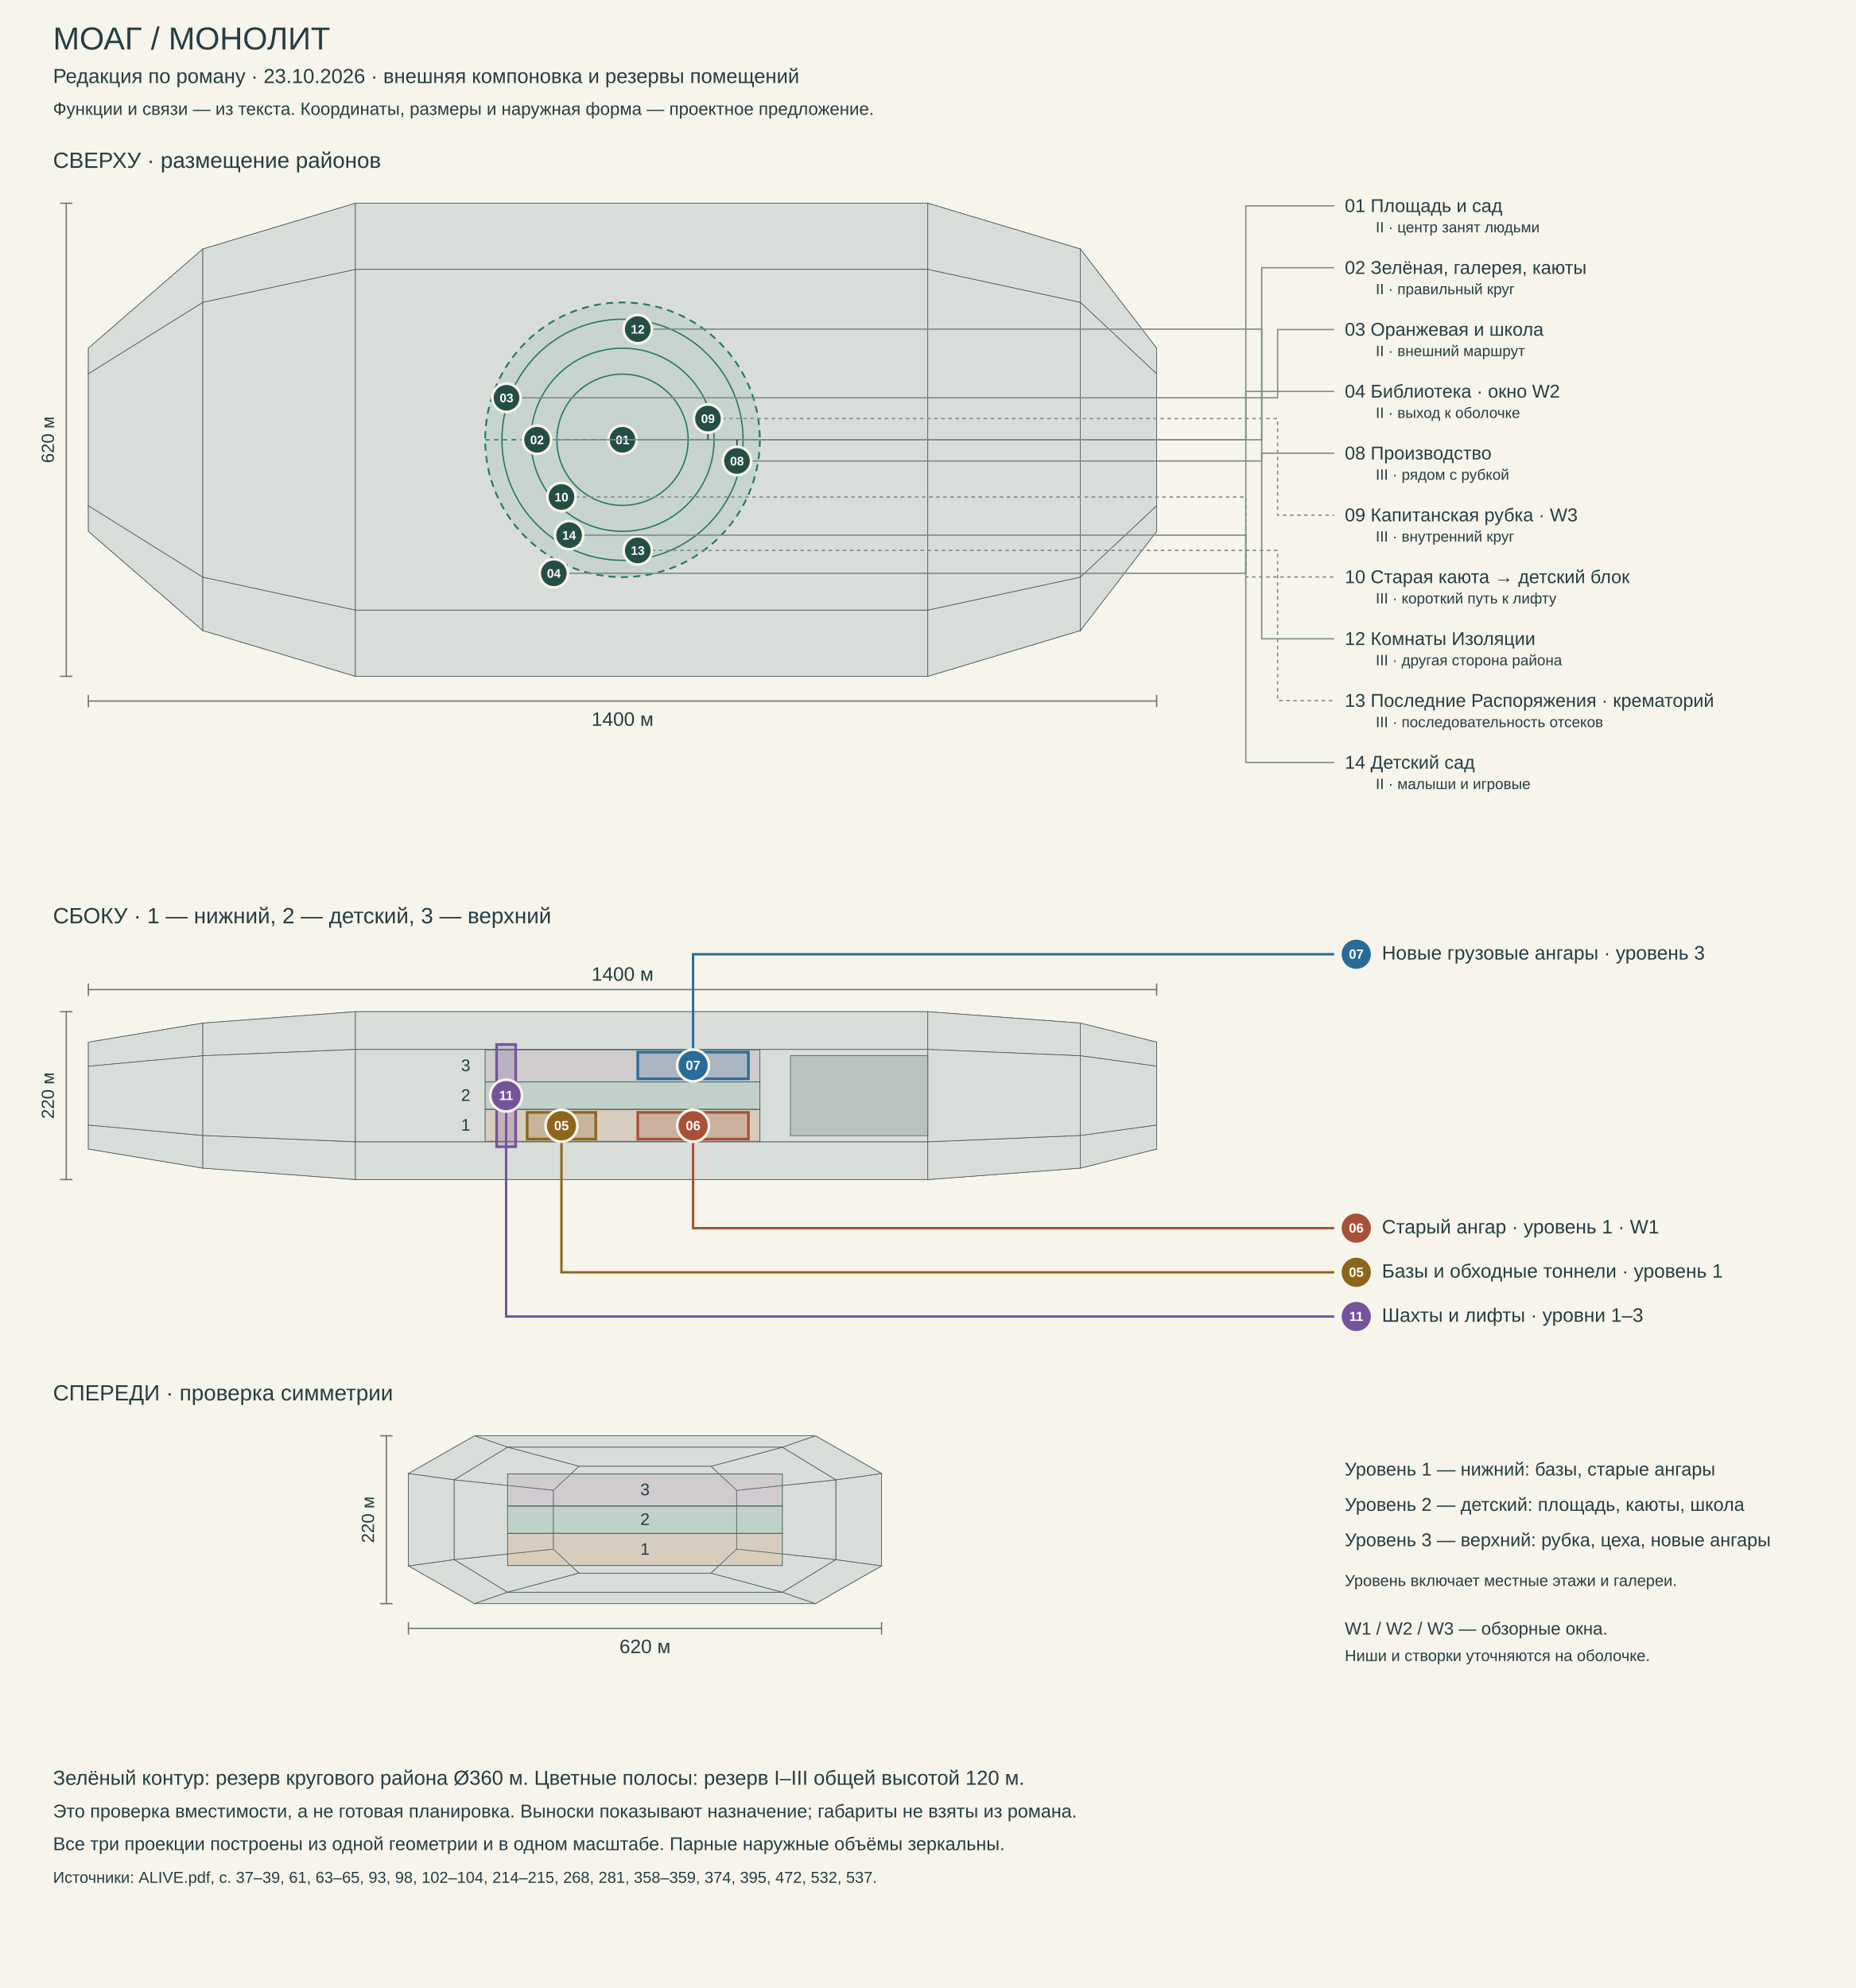
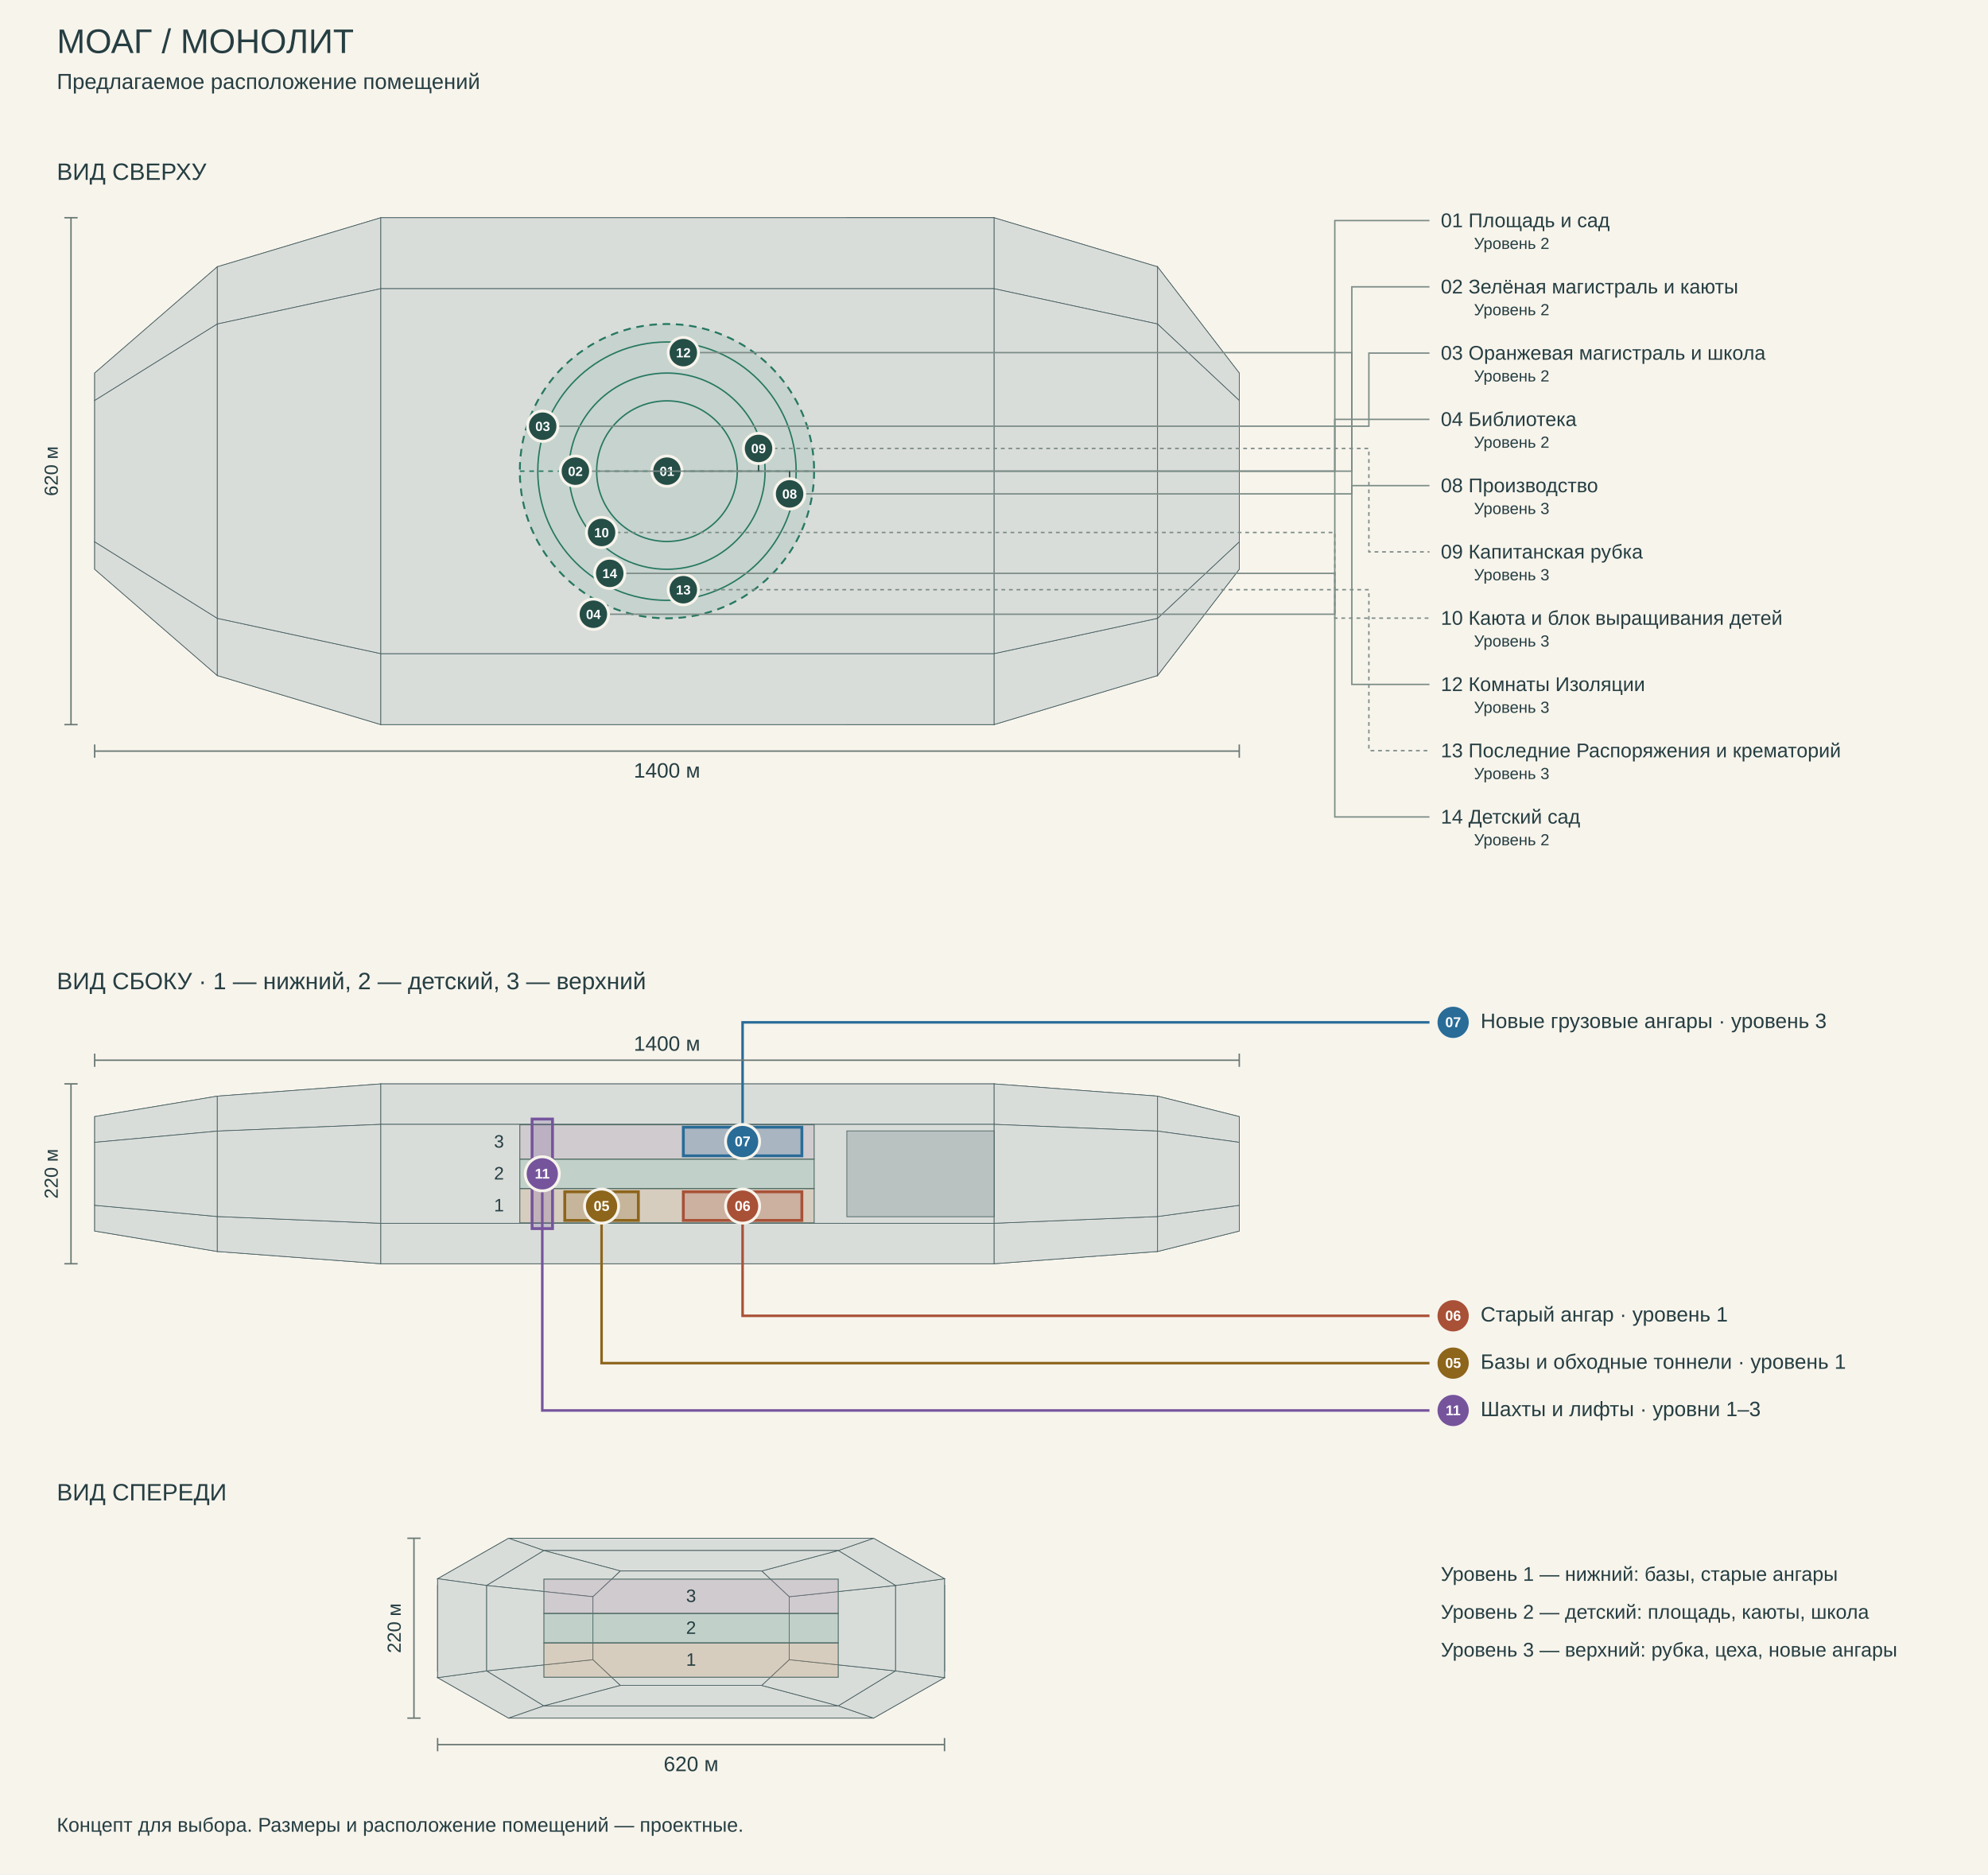
- <svg xmlns="http://www.w3.org/2000/svg" width="2100" height="2250" viewBox="0 0 2100 2250">
-   <rect width="2100" height="2250" fill="#f7f4ec" />
+ <svg xmlns="http://www.w3.org/2000/svg" width="2100" height="1980" viewBox="0 0 2100 1980">
+   <rect width="2100" height="1980" fill="#f7f4ec" />
  <style>text{font-family:Arial,sans-serif;fill:#263e42} .num{font-weight:bold}</style>
  <text x="60" y="56" font-size="36">МОАГ / МОНОЛИТ</text>
-   <text x="60" y="94" font-size="23">Редакция по роману · 23.10.2026 · внешняя компоновка и резервы помещений</text>
-   <text x="60" y="130" font-size="20">Функции и связи — из текста. Координаты, размеры и наружная форма — проектное предложение.</text>
-   <text x="60" y="190.0" font-size="25">СВЕРХУ · размещение районов</text>
+   <text x="60" y="94" font-size="23">Предлагаемое расположение помещений</text>
+   <text x="60" y="190.0" font-size="25">ВИД СВЕРХУ</text>
  <polygon points="402.27,690.49 402.27,304.96 1050.00,304.96 1050.00,690.49" fill="#d9ddda" stroke="#496061" stroke-width=".75" />
  <polygon points="229.55,653.18 229.55,342.27 402.27,304.96 402.27,690.49" fill="#d9ddda" stroke="#496061" stroke-width=".75" />
  <polygon points="1050.00,690.49 1050.00,304.96 1222.73,342.27 1222.73,653.18" fill="#d9ddda" stroke="#496061" stroke-width=".75" />
  <polygon points="402.27,765.45 402.27,690.49 1050.00,690.49 1050.00,765.45" fill="#d9ddda" stroke="#496061" stroke-width=".75" />
  <polygon points="402.27,304.96 402.27,230.00 1050.00,230.00 1050.00,304.96" fill="#d9ddda" stroke="#496061" stroke-width=".75" />
  <polygon points="100.00,572.35 100.00,423.11 229.55,342.27 229.55,653.18" fill="#d9ddda" stroke="#496061" stroke-width=".75" />
  <polygon points="1222.73,653.18 1222.73,342.27 1309.09,423.11 1309.09,572.35" fill="#d9ddda" stroke="#496061" stroke-width=".75" />
  <polygon points="229.55,713.64 229.55,653.18 402.27,690.49 402.27,765.45" fill="#d9ddda" stroke="#496061" stroke-width=".75" />
  <polygon points="229.55,342.27 229.55,281.82 402.27,230.00 402.27,304.96" fill="#d9ddda" stroke="#496061" stroke-width=".75" />
  <polygon points="1050.00,765.45 1050.00,690.49 1222.73,653.18 1222.73,713.64" fill="#d9ddda" stroke="#496061" stroke-width=".75" />
  <polygon points="1050.00,304.96 1050.00,230.00 1222.73,281.82 1222.73,342.27" fill="#d9ddda" stroke="#496061" stroke-width=".75" />
  <polygon points="100.00,601.36 100.00,572.35 229.55,653.18 229.55,713.64" fill="#d9ddda" stroke="#496061" stroke-width=".75" />
  <polygon points="100.00,423.11 100.00,394.09 229.55,281.82 229.55,342.27" fill="#d9ddda" stroke="#496061" stroke-width=".75" />
  <polygon points="1222.73,713.64 1222.73,653.18 1309.09,572.35 1309.09,601.36" fill="#d9ddda" stroke="#496061" stroke-width=".75" />
  <polygon points="1222.73,342.27 1222.73,281.82 1309.09,394.09 1309.09,423.11" fill="#d9ddda" stroke="#496061" stroke-width=".75" />
  <polygon points="894.55,765.45 1050.00,765.45 1050.00,758.55 894.55,758.55" fill="#b9c2c0" stroke="#496061" stroke-width=".75" />
  <polygon points="894.55,236.91 1050.00,236.91 1050.00,230.00 894.55,230.00" fill="#b9c2c0" stroke="#496061" stroke-width=".75" />
  <polygon points="894.55,765.45 894.55,758.55 1050.00,758.55 1050.00,765.45" fill="#b9c2c0" stroke="#496061" stroke-width=".75" />
  <polygon points="894.55,236.91 894.55,230.00 1050.00,230.00 1050.00,236.91" fill="#b9c2c0" stroke="#496061" stroke-width=".75" />
  <polygon points="100.00,394.09 100.00,423.11 229.55,342.27 229.55,281.82" fill="#d9ddda" stroke="#496061" stroke-width=".75" />
  <polygon points="100.00,572.35 100.00,601.36 229.55,713.64 229.55,653.18" fill="#d9ddda" stroke="#496061" stroke-width=".75" />
  <polygon points="1222.73,281.82 1222.73,342.27 1309.09,423.11 1309.09,394.09" fill="#d9ddda" stroke="#496061" stroke-width=".75" />
  <polygon points="1222.73,653.18 1222.73,713.64 1309.09,601.36 1309.09,572.35" fill="#d9ddda" stroke="#496061" stroke-width=".75" />
  <polygon points="229.55,281.82 229.55,342.27 402.27,304.96 402.27,230.00" fill="#d9ddda" stroke="#496061" stroke-width=".75" />
  <polygon points="229.55,653.18 229.55,713.64 402.27,765.45 402.27,690.49" fill="#d9ddda" stroke="#496061" stroke-width=".75" />
  <polygon points="1050.00,230.00 1050.00,304.96 1222.73,342.27 1222.73,281.82" fill="#d9ddda" stroke="#496061" stroke-width=".75" />
  <polygon points="1050.00,690.49 1050.00,765.45 1222.73,713.64 1222.73,653.18" fill="#d9ddda" stroke="#496061" stroke-width=".75" />
  <polygon points="100.00,423.11 100.00,572.35 229.55,653.18 229.55,342.27" fill="#d9ddda" stroke="#496061" stroke-width=".75" />
  <polygon points="1222.73,342.27 1222.73,653.18 1309.09,572.35 1309.09,423.11" fill="#d9ddda" stroke="#496061" stroke-width=".75" />
  <polygon points="402.27,230.00 402.27,304.96 1050.00,304.96 1050.00,230.00" fill="#d9ddda" stroke="#496061" stroke-width=".75" />
  <polygon points="402.27,690.49 402.27,765.45 1050.00,765.45 1050.00,690.49" fill="#d9ddda" stroke="#496061" stroke-width=".75" />
  <polygon points="229.55,342.27 229.55,653.18 402.27,690.49 402.27,304.96" fill="#d9ddda" stroke="#496061" stroke-width=".75" />
  <polygon points="1050.00,304.96 1050.00,690.49 1222.73,653.18 1222.73,342.27" fill="#d9ddda" stroke="#496061" stroke-width=".75" />
  <polygon points="402.27,304.96 402.27,690.49 1050.00,690.49 1050.00,304.96" fill="#d9ddda" stroke="#496061" stroke-width=".75" />
  <circle cx="704.545" cy="497.727" r="155.455" fill="#68a18e" fill-opacity=".16" stroke="#267861" stroke-width="2" stroke-dasharray="8 6" />
  <circle cx="704.545" cy="497.727" r="74.273" fill="none" stroke="#267861" stroke-width="1.5" />
  <circle cx="704.545" cy="497.727" r="103.636" fill="none" stroke="#267861" stroke-width="1.5" />
  <circle cx="704.545" cy="497.727" r="136.455" fill="none" stroke="#267861" stroke-width="1.5" />
  <polyline points="549.09,497.73 860.00,497.73" fill="none" stroke="#267861" stroke-width="1.5" stroke-dasharray="5 5" />
  <polyline points="704.55,497.73 1410.00,497.73 1410.00,233.00 1510.00,233.00" fill="none" stroke="#7c8c87" stroke-width="1.5" />
  <circle cx="704.545" cy="497.727" r="16" fill="#254e47" stroke="#f7f4ec" stroke-width="3" />
  <text x="704.545" y="502.727" font-size="14" text-anchor="middle" class="num" style="fill:white">01</text>
  <text x="1522" y="240" font-size="21">01  Площадь и сад</text>
-   <text x="1557" y="263" font-size="17">II · центр занят людьми</text>
+   <text x="1557" y="263" font-size="17">Уровень 2</text>
  <polyline points="607.82,497.73 1428.00,497.73 1428.00,303.00 1510.00,303.00" fill="none" stroke="#7c8c87" stroke-width="1.5" />
  <circle cx="607.818" cy="497.727" r="16" fill="#254e47" stroke="#f7f4ec" stroke-width="3" />
  <text x="607.818" y="502.727" font-size="14" text-anchor="middle" class="num" style="fill:white">02</text>
-   <text x="1522" y="310" font-size="21">02  Зелёная, галерея, каюты</text>
-   <text x="1557" y="333" font-size="17">II · правильный круг</text>
+   <text x="1522" y="310" font-size="21">02  Зелёная магистраль и каюты</text>
+   <text x="1557" y="333" font-size="17">Уровень 2</text>
  <polyline points="573.27,450.23 1446.00,450.23 1446.00,373.00 1510.00,373.00" fill="none" stroke="#7c8c87" stroke-width="1.5" />
  <circle cx="573.273" cy="450.227" r="16" fill="#254e47" stroke="#f7f4ec" stroke-width="3" />
  <text x="573.273" y="455.227" font-size="14" text-anchor="middle" class="num" style="fill:white">03</text>
-   <text x="1522" y="380" font-size="21">03  Оранжевая и школа</text>
-   <text x="1557" y="403" font-size="17">II · внешний маршрут</text>
+   <text x="1522" y="380" font-size="21">03  Оранжевая магистраль и школа</text>
+   <text x="1557" y="403" font-size="17">Уровень 2</text>
  <polyline points="626.82,648.86 1410.00,648.86 1410.00,443.00 1510.00,443.00" fill="none" stroke="#7c8c87" stroke-width="1.5" />
  <circle cx="626.818" cy="648.864" r="16" fill="#254e47" stroke="#f7f4ec" stroke-width="3" />
  <text x="626.818" y="653.864" font-size="14" text-anchor="middle" class="num" style="fill:white">04</text>
-   <text x="1522" y="450" font-size="21">04  Библиотека · окно W2</text>
-   <text x="1557" y="473" font-size="17">II · выход к оболочке</text>
+   <text x="1522" y="450" font-size="21">04  Библиотека</text>
+   <text x="1557" y="473" font-size="17">Уровень 2</text>
  <polyline points="834.09,497.73 834.09,521.73" fill="none" stroke="#254e47" stroke-width="1.5" />
  <polyline points="834.09,521.73 1428.00,521.73 1428.00,513.00 1510.00,513.00" fill="none" stroke="#7c8c87" stroke-width="1.5" />
  <circle cx="834.091" cy="521.727" r="16" fill="#254e47" stroke="#f7f4ec" stroke-width="3" />
  <text x="834.091" y="526.727" font-size="14" text-anchor="middle" class="num" style="fill:white">08</text>
  <text x="1522" y="520" font-size="21">08  Производство</text>
-   <text x="1557" y="543" font-size="17">III · рядом с рубкой</text>
+   <text x="1557" y="543" font-size="17">Уровень 3</text>
  <polyline points="801.27,497.73 801.27,473.73" fill="none" stroke="#254e47" stroke-width="1.5" />
  <polyline points="801.27,473.73 1446.00,473.73 1446.00,583.00 1510.00,583.00" fill="none" stroke="#7c8c87" stroke-width="1.5" stroke-dasharray="4 4" />
  <circle cx="801.273" cy="473.727" r="16" fill="#254e47" stroke="#f7f4ec" stroke-width="3" />
  <text x="801.273" y="478.727" font-size="14" text-anchor="middle" class="num" style="fill:white">09</text>
-   <text x="1522" y="590" font-size="21">09  Капитанская рубка · W3</text>
-   <text x="1557" y="613" font-size="17">III · внутренний круг</text>
+   <text x="1522" y="590" font-size="21">09  Капитанская рубка</text>
+   <text x="1557" y="613" font-size="17">Уровень 3</text>
  <polyline points="635.45,562.50 1410.00,562.50 1410.00,653.00 1510.00,653.00" fill="none" stroke="#7c8c87" stroke-width="1.5" stroke-dasharray="4 4" />
  <circle cx="635.455" cy="562.5" r="16" fill="#254e47" stroke="#f7f4ec" stroke-width="3" />
  <text x="635.455" y="567.5" font-size="14" text-anchor="middle" class="num" style="fill:white">10</text>
-   <text x="1522" y="660" font-size="21">10  Старая каюта → детский блок</text>
-   <text x="1557" y="683" font-size="17">III · короткий путь к лифту</text>
+   <text x="1522" y="660" font-size="21">10  Каюта и блок выращивания детей</text>
+   <text x="1557" y="683" font-size="17">Уровень 3</text>
  <polyline points="721.82,372.50 1428.00,372.50 1428.00,723.00 1510.00,723.00" fill="none" stroke="#7c8c87" stroke-width="1.5" />
  <circle cx="721.818" cy="372.5" r="16" fill="#254e47" stroke="#f7f4ec" stroke-width="3" />
  <text x="721.818" y="377.5" font-size="14" text-anchor="middle" class="num" style="fill:white">12</text>
  <text x="1522" y="730" font-size="21">12  Комнаты Изоляции</text>
-   <text x="1557" y="753" font-size="17">III · другая сторона района</text>
+   <text x="1557" y="753" font-size="17">Уровень 3</text>
  <polyline points="721.82,622.95 1446.00,622.95 1446.00,793.00 1510.00,793.00" fill="none" stroke="#7c8c87" stroke-width="1.5" stroke-dasharray="4 4" />
  <circle cx="721.818" cy="622.955" r="16" fill="#254e47" stroke="#f7f4ec" stroke-width="3" />
  <text x="721.818" y="627.955" font-size="14" text-anchor="middle" class="num" style="fill:white">13</text>
-   <text x="1522" y="800" font-size="21">13  Последние Распоряжения · крематорий</text>
-   <text x="1557" y="823" font-size="17">III · последовательность отсеков</text>
+   <text x="1522" y="800" font-size="21">13  Последние Распоряжения и крематорий</text>
+   <text x="1557" y="823" font-size="17">Уровень 3</text>
  <polyline points="644.09,605.68 1410.00,605.68 1410.00,863.00 1510.00,863.00" fill="none" stroke="#7c8c87" stroke-width="1.5" />
  <circle cx="644.091" cy="605.682" r="16" fill="#254e47" stroke="#f7f4ec" stroke-width="3" />
  <text x="644.091" y="610.682" font-size="14" text-anchor="middle" class="num" style="fill:white">14</text>
  <text x="1522" y="870" font-size="21">14  Детский сад</text>
-   <text x="1557" y="893" font-size="17">II · малыши и игровые</text>
+   <text x="1557" y="893" font-size="17">Уровень 2</text>
  <polyline points="100.00,786.45 100.00,800.45" fill="none" stroke="#687773" stroke-width="1.5" />
  <polyline points="1309.09,786.45 1309.09,800.45" fill="none" stroke="#687773" stroke-width="1.5" />
  <polyline points="100.00,793.45 1309.09,793.45" fill="none" stroke="#687773" stroke-width="1.5" />
  <text x="704.545" y="821.455" font-size="22" text-anchor="middle">1400 м</text>
  <polyline points="75.00,230.00 75.00,765.45" fill="none" stroke="#687773" stroke-width="1.5" />
  <polyline points="68.00,230.00 82.00,230.00" fill="none" stroke="#687773" stroke-width="1.5" />
  <polyline points="68.00,765.45 82.00,765.45" fill="none" stroke="#687773" stroke-width="1.5" />
  <text x="61" y="497.727" font-size="20" text-anchor="middle" transform="rotate(-90 61 497.7273)">620 м</text>
-   <text x="60" y="1045.0" font-size="25">СБОКУ · 1 — нижний, 2 — детский, 3 — верхний</text>
+   <text x="60" y="1045.0" font-size="25">ВИД СБОКУ · 1 — нижний, 2 — детский, 3 — верхний</text>
  <polygon points="402.27,1292.25 402.27,1187.75 1050.00,1187.75 1050.00,1292.25" fill="#d9ddda" stroke="#496061" stroke-width=".75" />
  <polygon points="894.55,1285.34 1050.00,1285.34 1050.00,1194.66 894.55,1194.66" fill="#b9c2c0" stroke="#496061" stroke-width=".75" />
  <polygon points="894.55,1285.34 894.55,1194.66 1050.00,1194.66 1050.00,1285.34" fill="#b9c2c0" stroke="#496061" stroke-width=".75" />
  <polygon points="229.55,1285.12 229.55,1194.88 402.27,1187.75 402.27,1292.25" fill="#d9ddda" stroke="#496061" stroke-width=".75" />
  <polygon points="1050.00,1292.25 1050.00,1187.75 1222.73,1194.88 1222.73,1285.12" fill="#d9ddda" stroke="#496061" stroke-width=".75" />
  <polygon points="402.27,1335.00 402.27,1292.25 1050.00,1292.25 1050.00,1335.00" fill="#d9ddda" stroke="#496061" stroke-width=".75" />
  <polygon points="402.27,1187.75 402.27,1145.00 1050.00,1145.00 1050.00,1187.75" fill="#d9ddda" stroke="#496061" stroke-width=".75" />
  <polygon points="229.55,1322.05 229.55,1285.12 402.27,1292.25 402.27,1335.00" fill="#d9ddda" stroke="#496061" stroke-width=".75" />
  <polygon points="229.55,1194.88 229.55,1157.95 402.27,1145.00 402.27,1187.75" fill="#d9ddda" stroke="#496061" stroke-width=".75" />
  <polygon points="1050.00,1335.00 1050.00,1292.25 1222.73,1285.12 1222.73,1322.05" fill="#d9ddda" stroke="#496061" stroke-width=".75" />
  <polygon points="1050.00,1187.75 1050.00,1145.00 1222.73,1157.95 1222.73,1194.88" fill="#d9ddda" stroke="#496061" stroke-width=".75" />
  <polygon points="100.00,1273.25 100.00,1206.75 229.55,1194.88 229.55,1285.12" fill="#d9ddda" stroke="#496061" stroke-width=".75" />
  <polygon points="1222.73,1285.12 1222.73,1194.88 1309.09,1206.75 1309.09,1273.25" fill="#d9ddda" stroke="#496061" stroke-width=".75" />
  <polygon points="100.00,1300.45 100.00,1273.25 229.55,1285.12 229.55,1322.05" fill="#d9ddda" stroke="#496061" stroke-width=".75" />
  <polygon points="100.00,1206.75 100.00,1179.55 229.55,1157.95 229.55,1194.88" fill="#d9ddda" stroke="#496061" stroke-width=".75" />
  <polygon points="1222.73,1322.05 1222.73,1285.12 1309.09,1273.25 1309.09,1300.45" fill="#d9ddda" stroke="#496061" stroke-width=".75" />
  <polygon points="1222.73,1194.88 1222.73,1157.95 1309.09,1179.55 1309.09,1206.75" fill="#d9ddda" stroke="#496061" stroke-width=".75" />
  <polygon points="100.00,1273.25 100.00,1300.45 229.55,1322.05 229.55,1285.12" fill="#d9ddda" stroke="#496061" stroke-width=".75" />
  <polygon points="100.00,1179.55 100.00,1206.75 229.55,1194.88 229.55,1157.95" fill="#d9ddda" stroke="#496061" stroke-width=".75" />
  <polygon points="1222.73,1285.12 1222.73,1322.05 1309.09,1300.45 1309.09,1273.25" fill="#d9ddda" stroke="#496061" stroke-width=".75" />
  <polygon points="1222.73,1157.95 1222.73,1194.88 1309.09,1206.75 1309.09,1179.55" fill="#d9ddda" stroke="#496061" stroke-width=".75" />
  <polygon points="100.00,1206.75 100.00,1273.25 229.55,1285.12 229.55,1194.88" fill="#d9ddda" stroke="#496061" stroke-width=".75" />
  <polygon points="1222.73,1194.88 1222.73,1285.12 1309.09,1273.25 1309.09,1206.75" fill="#d9ddda" stroke="#496061" stroke-width=".75" />
  <polygon points="229.55,1285.12 229.55,1322.05 402.27,1335.00 402.27,1292.25" fill="#d9ddda" stroke="#496061" stroke-width=".75" />
  <polygon points="229.55,1157.95 229.55,1194.88 402.27,1187.75 402.27,1145.00" fill="#d9ddda" stroke="#496061" stroke-width=".75" />
  <polygon points="1050.00,1292.25 1050.00,1335.00 1222.73,1322.05 1222.73,1285.12" fill="#d9ddda" stroke="#496061" stroke-width=".75" />
  <polygon points="1050.00,1145.00 1050.00,1187.75 1222.73,1194.88 1222.73,1157.95" fill="#d9ddda" stroke="#496061" stroke-width=".75" />
  <polygon points="402.27,1292.25 402.27,1335.00 1050.00,1335.00 1050.00,1292.25" fill="#d9ddda" stroke="#496061" stroke-width=".75" />
  <polygon points="402.27,1145.00 402.27,1187.75 1050.00,1187.75 1050.00,1145.00" fill="#d9ddda" stroke="#496061" stroke-width=".75" />
  <polygon points="229.55,1194.88 229.55,1285.12 402.27,1292.25 402.27,1187.75" fill="#d9ddda" stroke="#496061" stroke-width=".75" />
  <polygon points="1050.00,1187.75 1050.00,1292.25 1222.73,1285.12 1222.73,1194.88" fill="#d9ddda" stroke="#496061" stroke-width=".75" />
  <polygon points="894.55,1285.34 1050.00,1285.34 1050.00,1194.66 894.55,1194.66" fill="#b9c2c0" stroke="#496061" stroke-width=".75" />
  <polygon points="402.27,1187.75 402.27,1292.25 1050.00,1292.25 1050.00,1187.75" fill="#d9ddda" stroke="#496061" stroke-width=".75" />
  <polygon points="894.55,1285.34 894.55,1194.66 1050.00,1194.66 1050.00,1285.34" fill="#b9c2c0" stroke="#496061" stroke-width=".75" />
  <rect x="549.091" y="1255.545" width="310.909" height="36.273" fill="#cc9767" fill-opacity=".23" stroke="#536e68" stroke-width="1" />
  <text x="527.091" y="1279.682" font-size="19" text-anchor="middle">1</text>
  <rect x="549.091" y="1224.455" width="310.909" height="31.091" fill="#70a78f" fill-opacity=".23" stroke="#536e68" stroke-width="1" />
  <text x="527.091" y="1246.0" font-size="19" text-anchor="middle">2</text>
  <rect x="549.091" y="1188.182" width="310.909" height="36.273" fill="#b18ba6" fill-opacity=".23" stroke="#536e68" stroke-width="1" />
  <text x="527.091" y="1212.318" font-size="19" text-anchor="middle">3</text>
  <rect x="721.818" y="1190.773" width="125.227" height="30.227" fill="#296c98" fill-opacity=".23" stroke="#296c98" stroke-width="3" />
  <polyline points="784.43,1205.89 784.43,1080.00 1510.00,1080.00" fill="none" stroke="#296c98" stroke-width="2.7" />
  <circle cx="784.432" cy="1205.886" r="18" fill="#296c98" stroke="#f7f4ec" stroke-width="3" />
  <text x="784.432" y="1210.886" font-size="15" text-anchor="middle" class="num" style="fill:white">07</text>
  <circle cx="1535" cy="1080.0" r="18" fill="#296c98" stroke="#f7f4ec" stroke-width="3" />
  <text x="1535" y="1085.0" font-size="15" text-anchor="middle" class="num" style="fill:white">07</text>
  <text x="1564" y="1086.0" font-size="22">Новые грузовые ангары · уровень 3</text>
  <rect x="721.818" y="1259.0" width="125.227" height="30.227" fill="#a85137" fill-opacity=".23" stroke="#a85137" stroke-width="3" />
  <polyline points="784.43,1274.11 784.43,1390.00 1510.00,1390.00" fill="none" stroke="#a85137" stroke-width="2.7" />
  <circle cx="784.432" cy="1274.114" r="18" fill="#a85137" stroke="#f7f4ec" stroke-width="3" />
  <text x="784.432" y="1279.114" font-size="15" text-anchor="middle" class="num" style="fill:white">06</text>
  <circle cx="1535" cy="1390.0" r="18" fill="#a85137" stroke="#f7f4ec" stroke-width="3" />
  <text x="1535" y="1395.0" font-size="15" text-anchor="middle" class="num" style="fill:white">06</text>
-   <text x="1564" y="1396.0" font-size="22">Старый ангар · уровень 1 · W1</text>
+   <text x="1564" y="1396.0" font-size="22">Старый ангар · уровень 1</text>
  <rect x="596.591" y="1259.0" width="77.727" height="30.227" fill="#8d651b" fill-opacity=".23" stroke="#8d651b" stroke-width="3" />
  <polyline points="635.45,1274.11 635.45,1440.00 1510.00,1440.00" fill="none" stroke="#8d651b" stroke-width="2.7" />
  <circle cx="635.455" cy="1274.114" r="18" fill="#8d651b" stroke="#f7f4ec" stroke-width="3" />
  <text x="635.455" y="1279.114" font-size="15" text-anchor="middle" class="num" style="fill:white">05</text>
  <circle cx="1535" cy="1440.0" r="18" fill="#8d651b" stroke="#f7f4ec" stroke-width="3" />
  <text x="1535" y="1445.0" font-size="15" text-anchor="middle" class="num" style="fill:white">05</text>
  <text x="1564" y="1446.0" font-size="22">Базы и обходные тоннели · уровень 1</text>
  <rect x="562.045" y="1182.136" width="21.591" height="115.727" fill="#75549c" fill-opacity=".23" stroke="#75549c" stroke-width="3" />
  <polyline points="572.84,1240.00 572.84,1490.00 1510.00,1490.00" fill="none" stroke="#75549c" stroke-width="2.7" />
  <circle cx="572.841" cy="1240.0" r="18" fill="#75549c" stroke="#f7f4ec" stroke-width="3" />
  <text x="572.841" y="1245.0" font-size="15" text-anchor="middle" class="num" style="fill:white">11</text>
  <circle cx="1535" cy="1490.0" r="18" fill="#75549c" stroke="#f7f4ec" stroke-width="3" />
  <text x="1535" y="1495.0" font-size="15" text-anchor="middle" class="num" style="fill:white">11</text>
  <text x="1564" y="1496.0" font-size="22">Шахты и лифты · уровни 1–3</text>
  <polyline points="100.00,1113.00 100.00,1127.00" fill="none" stroke="#687773" stroke-width="1.5" />
  <polyline points="1309.09,1113.00 1309.09,1127.00" fill="none" stroke="#687773" stroke-width="1.5" />
  <polyline points="100.00,1120.00 1309.09,1120.00" fill="none" stroke="#687773" stroke-width="1.5" />
  <text x="704.545" y="1110.0" font-size="22" text-anchor="middle">1400 м</text>
  <polyline points="75.00,1145.00 75.00,1335.00" fill="none" stroke="#687773" stroke-width="1.5" />
  <polyline points="68.00,1145.00 82.00,1145.00" fill="none" stroke="#687773" stroke-width="1.5" />
  <polyline points="68.00,1335.00 82.00,1335.00" fill="none" stroke="#687773" stroke-width="1.5" />
  <text x="61" y="1240" font-size="20" text-anchor="middle" transform="rotate(-90 61 1240)">220 м</text>
-   <text x="60" y="1585.0" font-size="25">СПЕРЕДИ · проверка симметрии</text>
+   <text x="60" y="1585.0" font-size="25">ВИД СПЕРЕДИ</text>
  <polygon points="626.36,1753.25 655.38,1780.45 804.62,1780.45 833.64,1753.25 833.64,1686.75 804.62,1659.55 655.38,1659.55 626.36,1686.75" fill="#d9ddda" stroke="#496061" stroke-width=".75" />
  <polygon points="514.09,1765.12 574.55,1802.05 655.38,1780.45 626.36,1753.25" fill="#d9ddda" stroke="#496061" stroke-width=".75" />
  <polygon points="574.55,1802.05 885.45,1802.05 804.62,1780.45 655.38,1780.45" fill="#d9ddda" stroke="#496061" stroke-width=".75" />
  <polygon points="885.45,1802.05 945.91,1765.12 833.64,1753.25 804.62,1780.45" fill="#d9ddda" stroke="#496061" stroke-width=".75" />
  <polygon points="945.91,1765.12 945.91,1674.88 833.64,1686.75 833.64,1753.25" fill="#d9ddda" stroke="#496061" stroke-width=".75" />
  <polygon points="945.91,1674.88 885.45,1637.95 804.62,1659.55 833.64,1686.75" fill="#d9ddda" stroke="#496061" stroke-width=".75" />
  <polygon points="885.45,1637.95 574.55,1637.95 655.38,1659.55 804.62,1659.55" fill="#d9ddda" stroke="#496061" stroke-width=".75" />
  <polygon points="574.55,1637.95 514.09,1674.88 626.36,1686.75 655.38,1659.55" fill="#d9ddda" stroke="#496061" stroke-width=".75" />
  <polygon points="514.09,1674.88 514.09,1765.12 626.36,1753.25 626.36,1686.75" fill="#d9ddda" stroke="#496061" stroke-width=".75" />
  <polygon points="462.27,1772.25 537.24,1815.00 574.55,1802.05 514.09,1765.12" fill="#d9ddda" stroke="#496061" stroke-width=".75" />
  <polygon points="537.24,1815.00 922.76,1815.00 885.45,1802.05 574.55,1802.05" fill="#d9ddda" stroke="#496061" stroke-width=".75" />
  <polygon points="922.76,1815.00 997.73,1772.25 945.91,1765.12 885.45,1802.05" fill="#d9ddda" stroke="#496061" stroke-width=".75" />
  <polygon points="997.73,1772.25 997.73,1667.75 945.91,1674.88 945.91,1765.12" fill="#d9ddda" stroke="#496061" stroke-width=".75" />
  <polygon points="997.73,1667.75 922.76,1625.00 885.45,1637.95 945.91,1674.88" fill="#d9ddda" stroke="#496061" stroke-width=".75" />
  <polygon points="922.76,1625.00 537.24,1625.00 574.55,1637.95 885.45,1637.95" fill="#d9ddda" stroke="#496061" stroke-width=".75" />
  <polygon points="537.24,1625.00 462.27,1667.75 514.09,1674.88 574.55,1637.95" fill="#d9ddda" stroke="#496061" stroke-width=".75" />
  <polygon points="462.27,1667.75 462.27,1772.25 514.09,1765.12 514.09,1674.88" fill="#d9ddda" stroke="#496061" stroke-width=".75" />
  <polygon points="462.27,1765.34 462.27,1674.66 469.18,1674.66 469.18,1765.34" fill="#b9c2c0" stroke="#496061" stroke-width=".75" />
  <polygon points="990.82,1765.34 990.82,1674.66 997.73,1674.66 997.73,1765.34" fill="#b9c2c0" stroke="#496061" stroke-width=".75" />
  <polygon points="462.27,1765.34 469.18,1765.34 469.18,1674.66 462.27,1674.66" fill="#b9c2c0" stroke="#496061" stroke-width=".75" />
  <polygon points="990.82,1765.34 997.73,1765.34 997.73,1674.66 990.82,1674.66" fill="#b9c2c0" stroke="#496061" stroke-width=".75" />
  <polygon points="514.09,1765.12 574.55,1802.05 537.24,1815.00 462.27,1772.25" fill="#d9ddda" stroke="#496061" stroke-width=".75" />
  <polygon points="574.55,1802.05 885.45,1802.05 922.76,1815.00 537.24,1815.00" fill="#d9ddda" stroke="#496061" stroke-width=".75" />
  <polygon points="885.45,1802.05 945.91,1765.12 997.73,1772.25 922.76,1815.00" fill="#d9ddda" stroke="#496061" stroke-width=".75" />
  <polygon points="945.91,1765.12 945.91,1674.88 997.73,1667.75 997.73,1772.25" fill="#d9ddda" stroke="#496061" stroke-width=".75" />
  <polygon points="945.91,1674.88 885.45,1637.95 922.76,1625.00 997.73,1667.75" fill="#d9ddda" stroke="#496061" stroke-width=".75" />
  <polygon points="885.45,1637.95 574.55,1637.95 537.24,1625.00 922.76,1625.00" fill="#d9ddda" stroke="#496061" stroke-width=".75" />
  <polygon points="574.55,1637.95 514.09,1674.88 462.27,1667.75 537.24,1625.00" fill="#d9ddda" stroke="#496061" stroke-width=".75" />
  <polygon points="514.09,1674.88 514.09,1765.12 462.27,1772.25 462.27,1667.75" fill="#d9ddda" stroke="#496061" stroke-width=".75" />
  <polygon points="626.36,1753.25 655.38,1780.45 574.55,1802.05 514.09,1765.12" fill="#d9ddda" stroke="#496061" stroke-width=".75" />
  <polygon points="655.38,1780.45 804.62,1780.45 885.45,1802.05 574.55,1802.05" fill="#d9ddda" stroke="#496061" stroke-width=".75" />
  <polygon points="804.62,1780.45 833.64,1753.25 945.91,1765.12 885.45,1802.05" fill="#d9ddda" stroke="#496061" stroke-width=".75" />
  <polygon points="833.64,1753.25 833.64,1686.75 945.91,1674.88 945.91,1765.12" fill="#d9ddda" stroke="#496061" stroke-width=".75" />
  <polygon points="833.64,1686.75 804.62,1659.55 885.45,1637.95 945.91,1674.88" fill="#d9ddda" stroke="#496061" stroke-width=".75" />
  <polygon points="804.62,1659.55 655.38,1659.55 574.55,1637.95 885.45,1637.95" fill="#d9ddda" stroke="#496061" stroke-width=".75" />
  <polygon points="655.38,1659.55 626.36,1686.75 514.09,1674.88 574.55,1637.95" fill="#d9ddda" stroke="#496061" stroke-width=".75" />
  <polygon points="626.36,1686.75 626.36,1753.25 514.09,1765.12 514.09,1674.88" fill="#d9ddda" stroke="#496061" stroke-width=".75" />
  <polygon points="626.36,1686.75 655.38,1659.55 804.62,1659.55 833.64,1686.75 833.64,1753.25 804.62,1780.45 655.38,1780.45 626.36,1753.25" fill="#d9ddda" stroke="#496061" stroke-width=".75" />
  <rect x="574.545" y="1735.545" width="310.909" height="36.273" fill="#cc9767" fill-opacity=".23" stroke="#536e68" stroke-width="1" />
  <text x="730.0" y="1759.682" font-size="19" text-anchor="middle">1</text>
  <rect x="574.545" y="1704.455" width="310.909" height="31.091" fill="#70a78f" fill-opacity=".23" stroke="#536e68" stroke-width="1" />
  <text x="730.0" y="1726.0" font-size="19" text-anchor="middle">2</text>
  <rect x="574.545" y="1668.182" width="310.909" height="36.273" fill="#b18ba6" fill-opacity=".23" stroke="#536e68" stroke-width="1" />
  <text x="730.0" y="1692.318" font-size="19" text-anchor="middle">3</text>
  <text x="1522" y="1670" font-size="21">Уровень 1 — нижний: базы, старые ангары</text>
  <text x="1522" y="1710" font-size="21">Уровень 2 — детский: площадь, каюты, школа</text>
  <text x="1522" y="1750" font-size="21">Уровень 3 — верхний: рубка, цеха, новые ангары</text>
-   <text x="1522" y="1795" font-size="18">Уровень включает местные этажи и галереи.</text>
-   <text x="1522" y="1850" font-size="20">W1 / W2 / W3 — обзорные окна.</text>
-   <text x="1522" y="1880" font-size="18">Ниши и створки уточняются на оболочке.</text>
  <polyline points="462.27,1836.00 462.27,1850.00" fill="none" stroke="#687773" stroke-width="1.5" />
  <polyline points="997.73,1836.00 997.73,1850.00" fill="none" stroke="#687773" stroke-width="1.5" />
  <polyline points="462.27,1843.00 997.73,1843.00" fill="none" stroke="#687773" stroke-width="1.5" />
-   <text x="730.0" y="1871.0" font-size="22" text-anchor="middle">620 м</text>
  <polyline points="437.27,1625.00 437.27,1815.00" fill="none" stroke="#687773" stroke-width="1.5" />
  <polyline points="430.27,1625.00 444.27,1625.00" fill="none" stroke="#687773" stroke-width="1.5" />
  <polyline points="430.27,1815.00 444.27,1815.00" fill="none" stroke="#687773" stroke-width="1.5" />
  <text x="423.273" y="1720" font-size="20" text-anchor="middle" transform="rotate(-90 423.2727 1720)">220 м</text>
-   <text x="60" y="2020" font-size="23">Зелёный контур: резерв кругового района Ø360 м. Цветные полосы: резерв I–III общей высотой 120 м.</text>
-   <text x="60" y="2057" font-size="21">Это проверка вместимости, а не готовая планировка. Выноски показывают назначение; габариты не взяты из романа.</text>
-   <text x="60" y="2094" font-size="21">Все три проекции построены из одной геометрии и в одном масштабе. Парные наружные объёмы зеркальны.</text>
-   <text x="60" y="2131" font-size="18">Источники: ALIVE.pdf, с. 37–39, 61, 63–65, 93, 98, 102–104, 214–215, 268, 281, 358–359, 374, 395, 472, 532, 537.</text>
+   <text x="730.0" y="1871.0" font-size="22" text-anchor="middle">620 м</text>
+   <text x="60" y="1935" font-size="21">Концепт для выбора. Размеры и расположение помещений — проектные.</text>
</svg>
